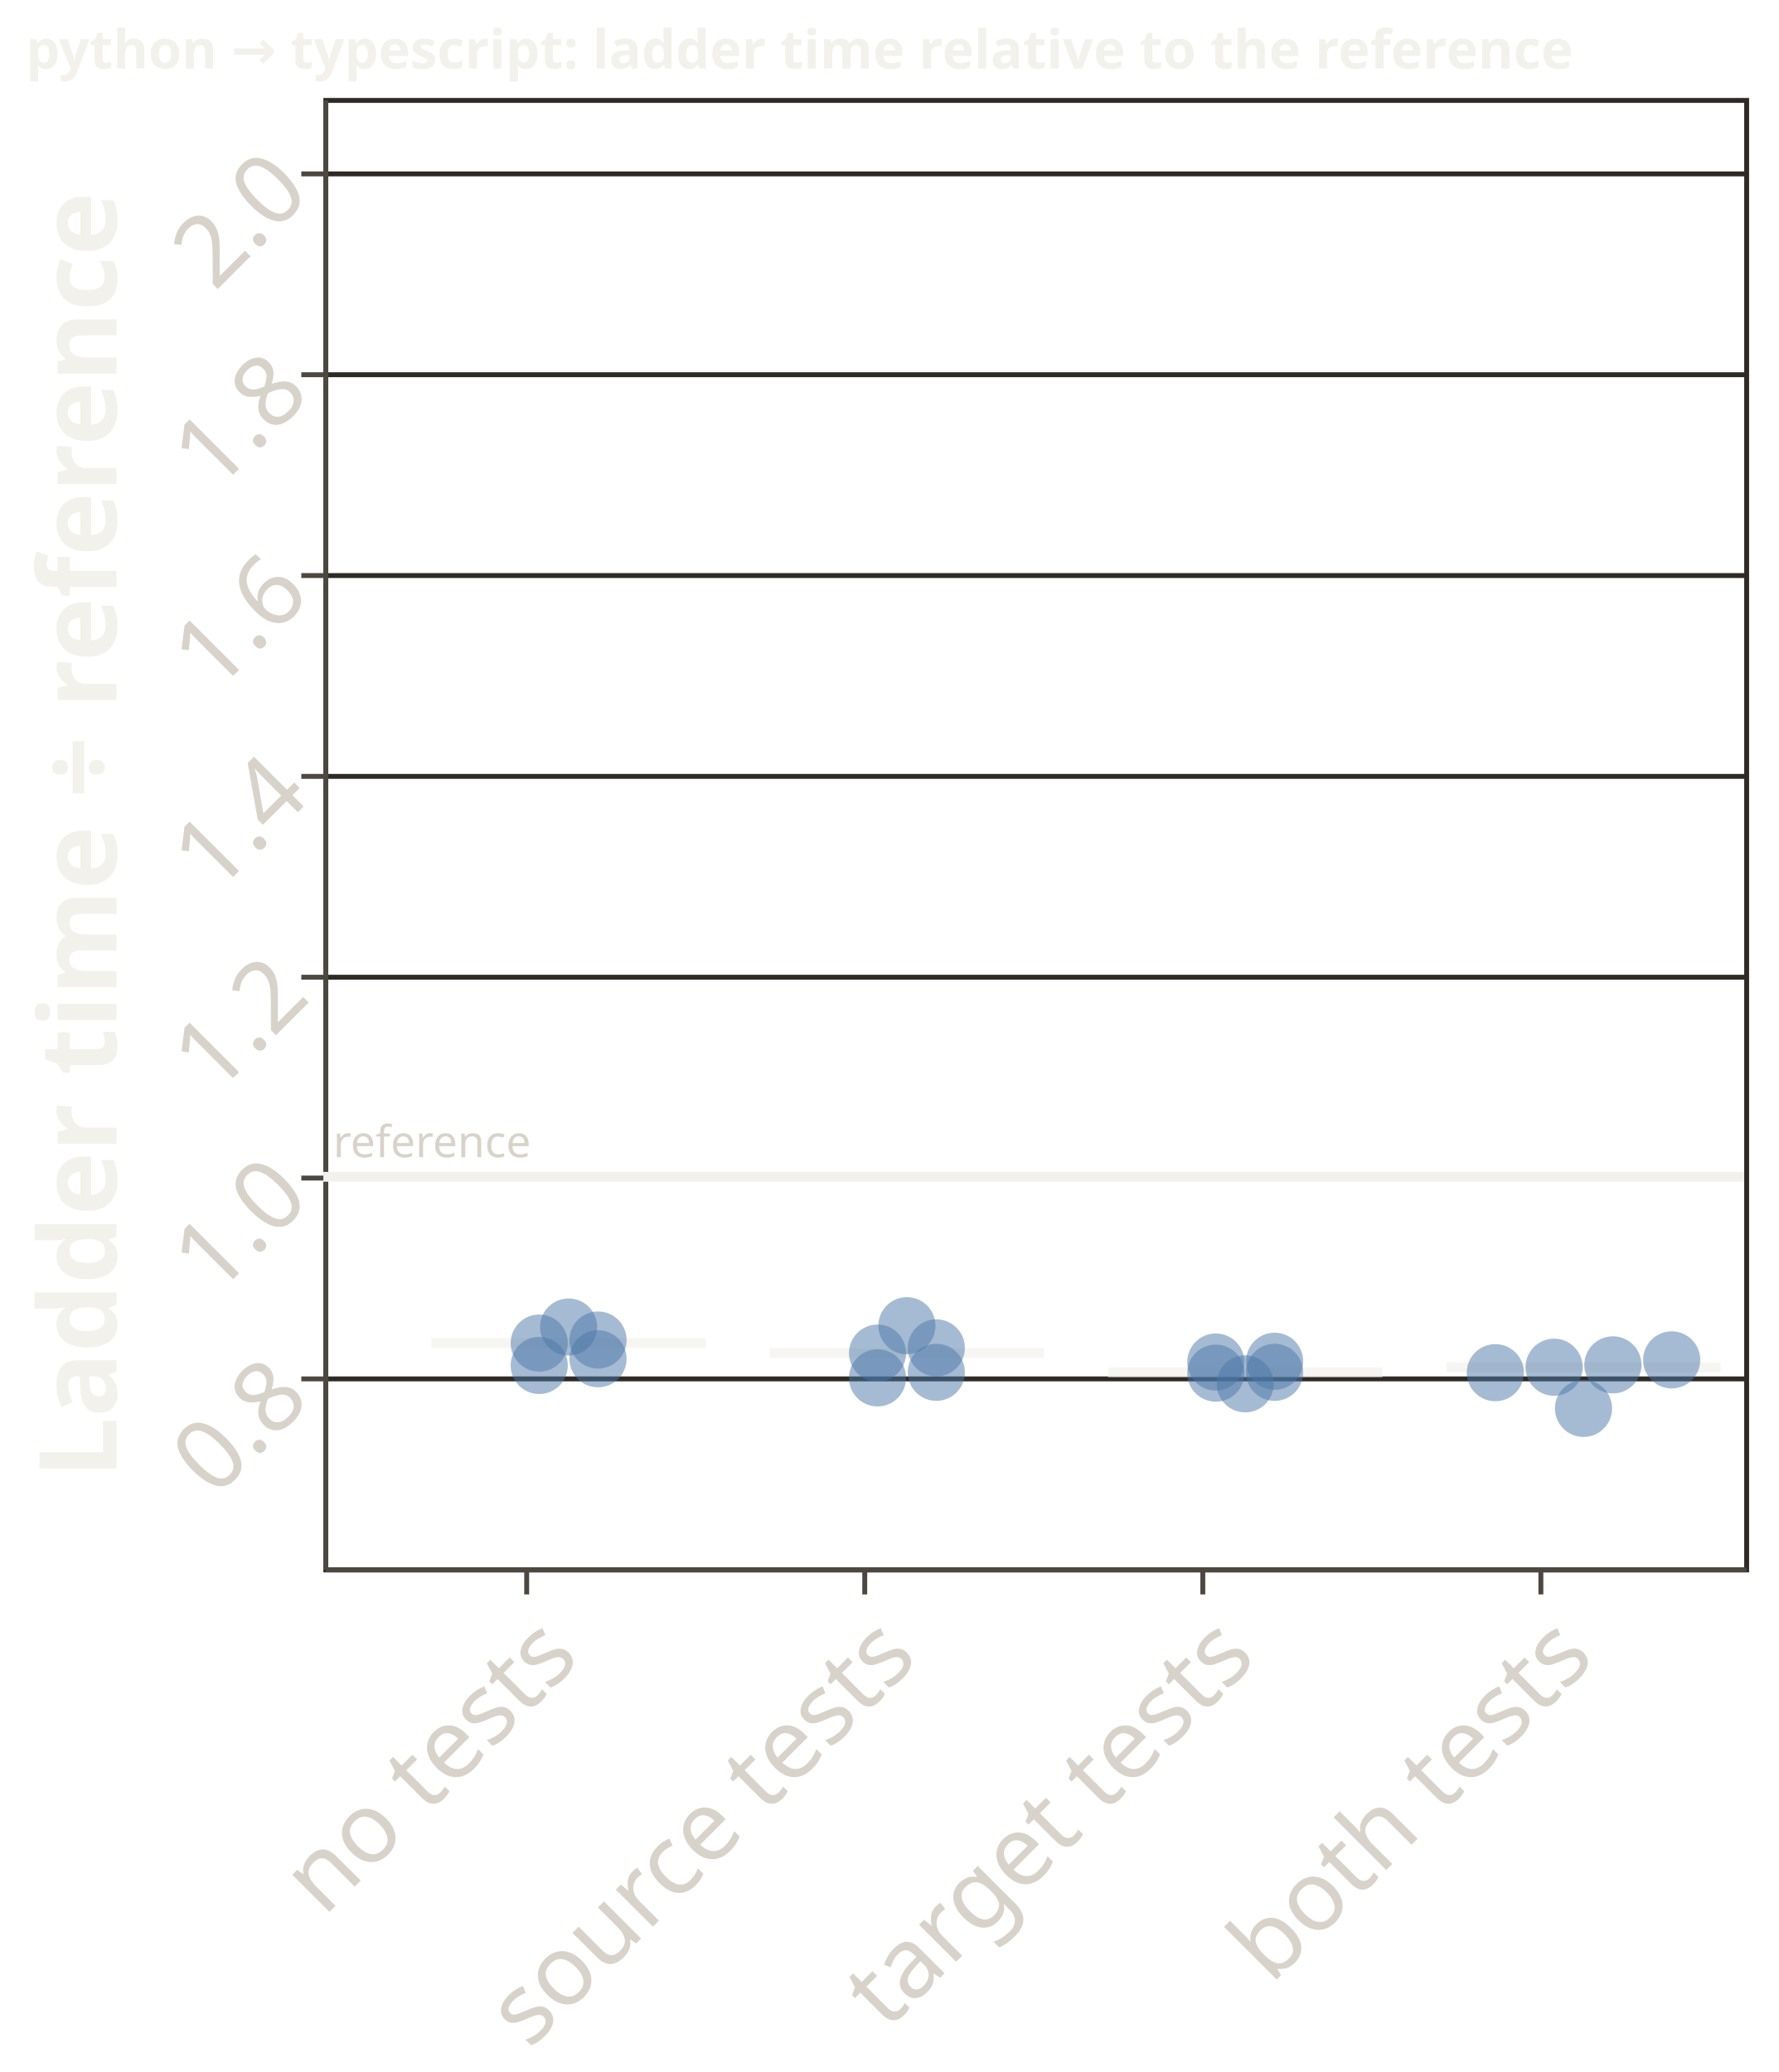
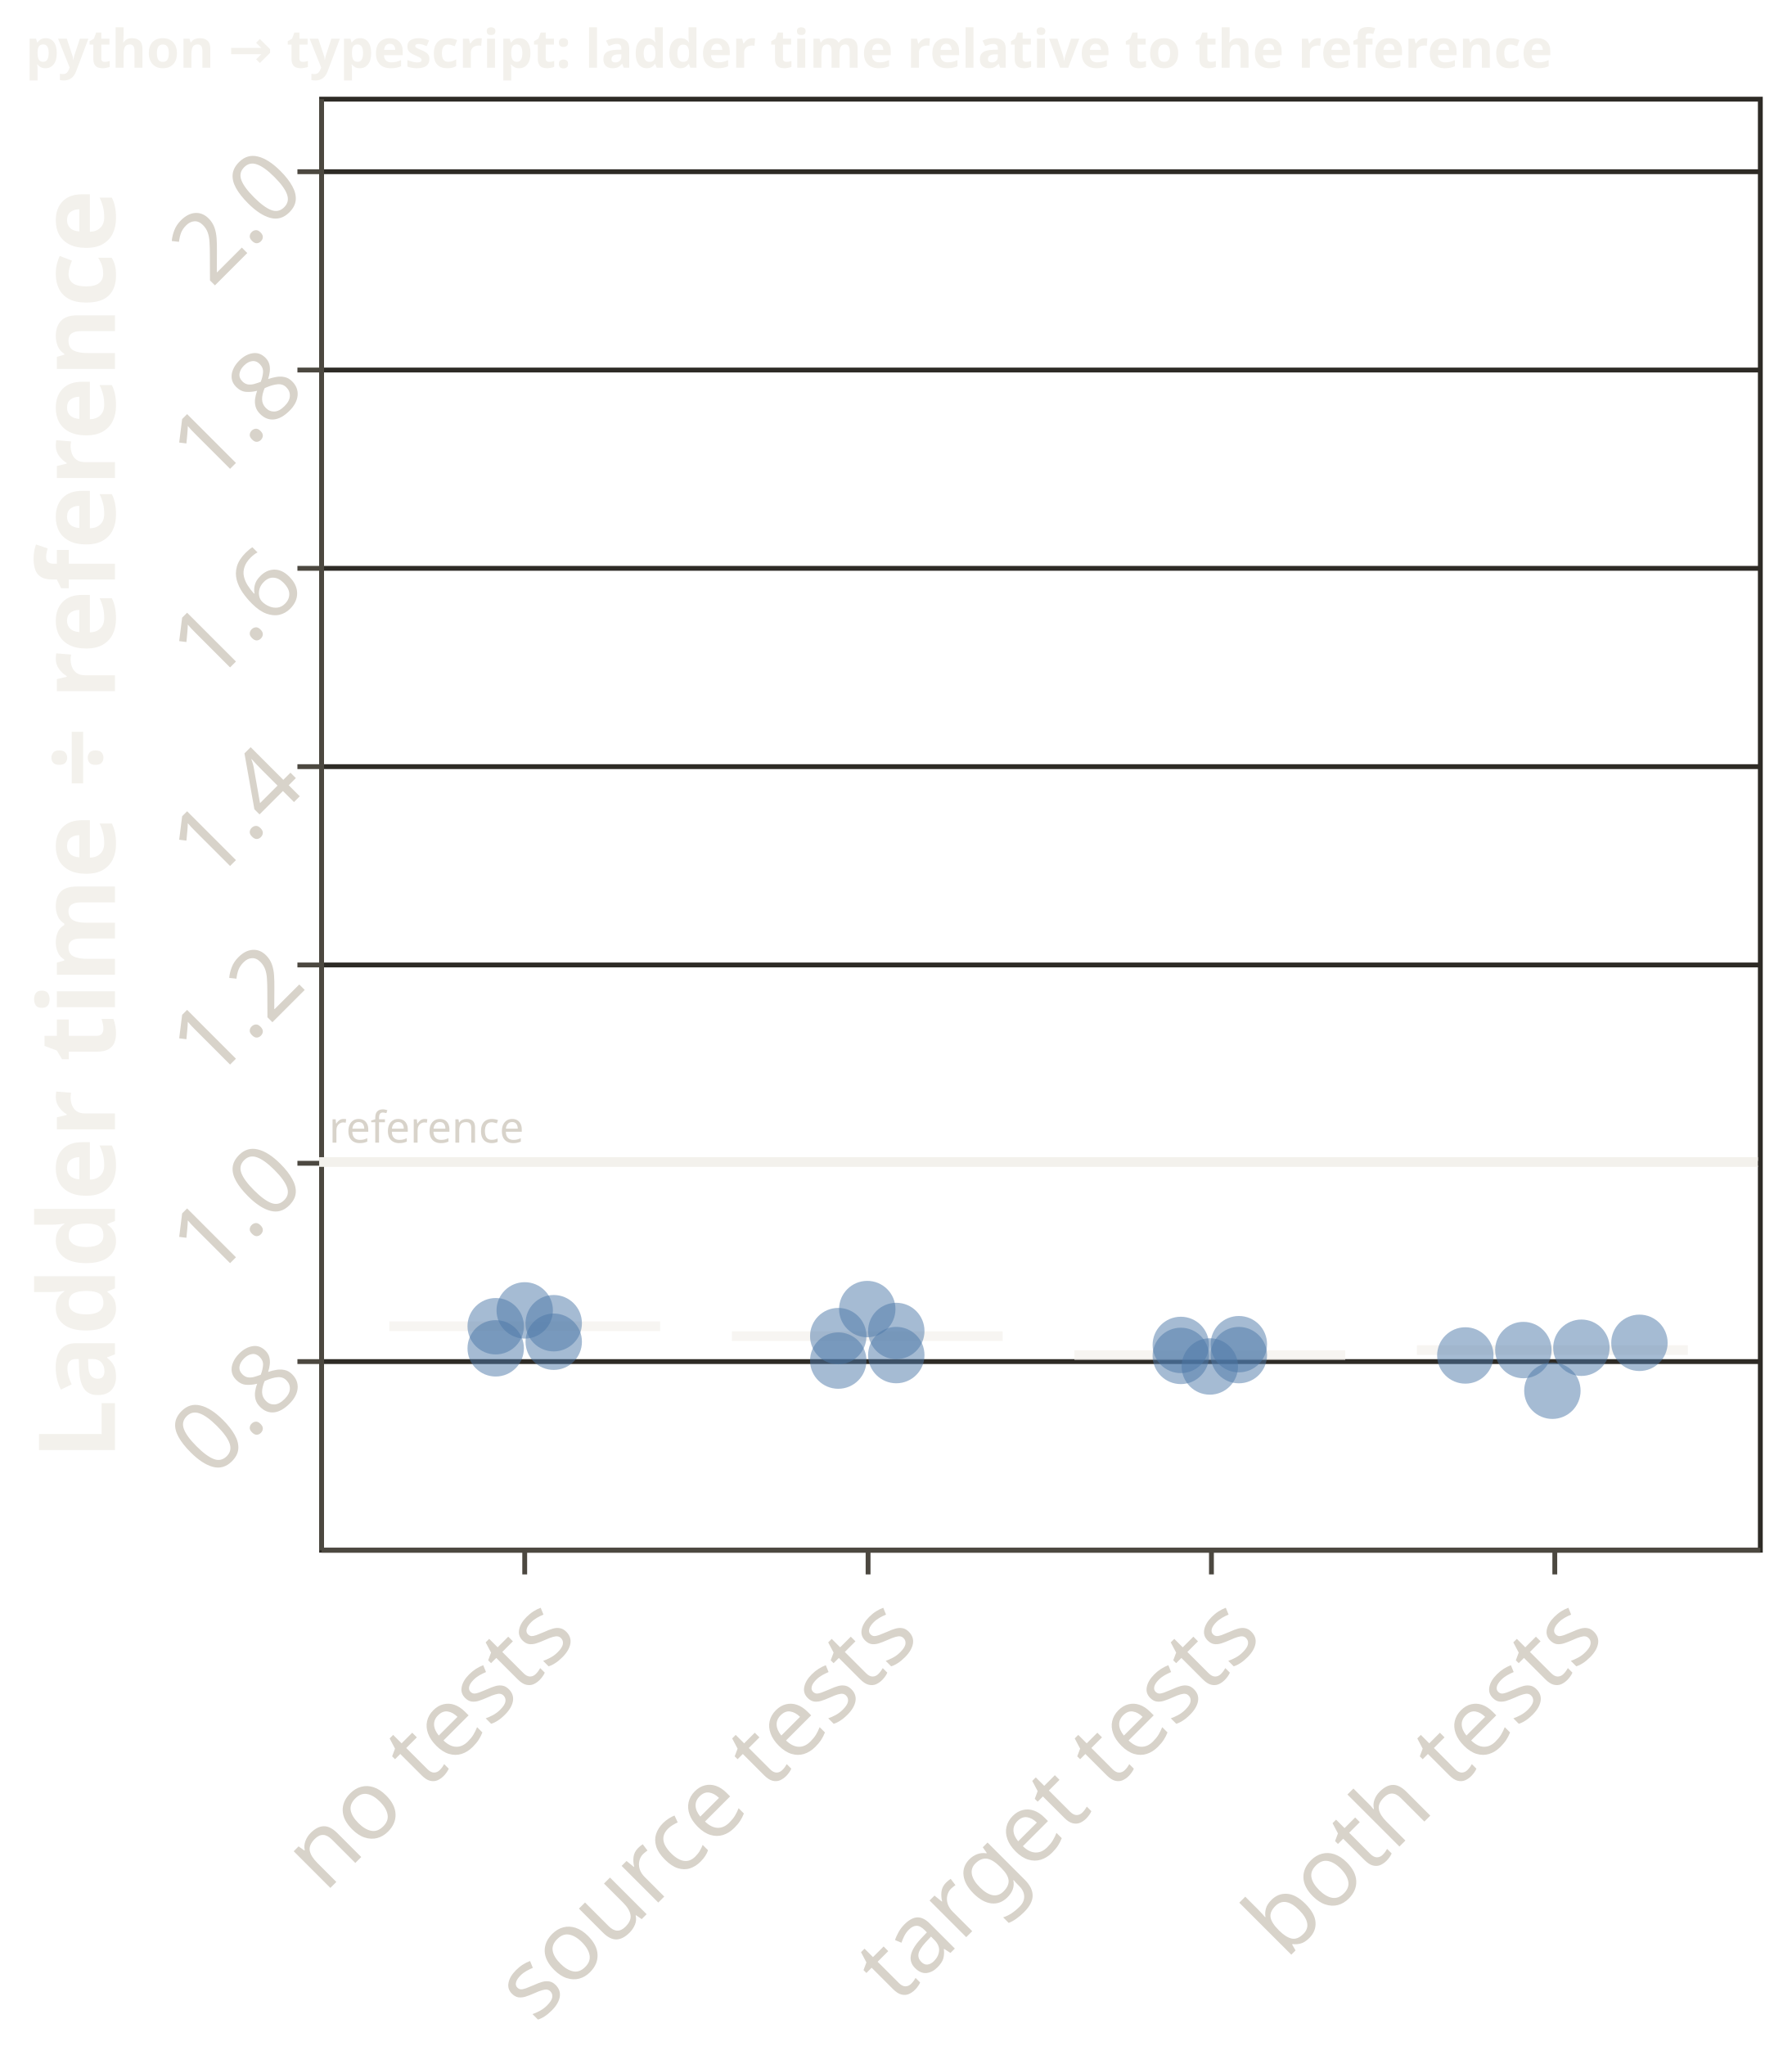
- <svg xmlns="http://www.w3.org/2000/svg" version="1.1" class="marks" width="363" height="423" viewBox="0 0 363 423">
+ <svg xmlns="http://www.w3.org/2000/svg" version="1.1" class="marks" width="370.5" height="423" viewBox="0 0 370.5 423">
  <g fill="none" stroke-miterlimit="10" transform="translate(66,20)">
    <g class="mark-group role-frame root" role="graphics-object" aria-roledescription="group mark container">
      <g transform="translate(0,0)">
-         <path class="background" aria-hidden="true" d="M0.5,0.5h290v300h-290Z" stroke="#2e2b26" />
+         <path class="background" aria-hidden="true" d="M0.5,0.5h297.5v300h-297.5Z" stroke="#2e2b26" />
        <g>
          <g class="mark-group role-axis" aria-hidden="true">
            <g transform="translate(0.5,0.5)">
              <path class="background" aria-hidden="true" d="M0,0h0v0h0Z" pointer-events="none" />
              <g>
                <g class="mark-rule role-axis-grid" pointer-events="none">
-                   <line transform="translate(0,261)" x2="290" y2="0" stroke="#2e2b26" stroke-width="1" opacity="1" />
-                   <line transform="translate(0,220)" x2="290" y2="0" stroke="#2e2b26" stroke-width="1" opacity="1" />
-                   <line transform="translate(0,179)" x2="290" y2="0" stroke="#2e2b26" stroke-width="1" opacity="1" />
-                   <line transform="translate(0,138)" x2="290" y2="0" stroke="#2e2b26" stroke-width="1" opacity="1" />
-                   <line transform="translate(0,97)" x2="290" y2="0" stroke="#2e2b26" stroke-width="1" opacity="1" />
-                   <line transform="translate(0,56)" x2="290" y2="0" stroke="#2e2b26" stroke-width="1" opacity="1" />
-                   <line transform="translate(0,15)" x2="290" y2="0" stroke="#2e2b26" stroke-width="1" opacity="1" />
+                   <line transform="translate(0,261)" x2="297.5" y2="0" stroke="#2e2b26" stroke-width="1" opacity="1" />
+                   <line transform="translate(0,220)" x2="297.5" y2="0" stroke="#2e2b26" stroke-width="1" opacity="1" />
+                   <line transform="translate(0,179)" x2="297.5" y2="0" stroke="#2e2b26" stroke-width="1" opacity="1" />
+                   <line transform="translate(0,138)" x2="297.5" y2="0" stroke="#2e2b26" stroke-width="1" opacity="1" />
+                   <line transform="translate(0,97)" x2="297.5" y2="0" stroke="#2e2b26" stroke-width="1" opacity="1" />
+                   <line transform="translate(0,56)" x2="297.5" y2="0" stroke="#2e2b26" stroke-width="1" opacity="1" />
+                   <line transform="translate(0,15)" x2="297.5" y2="0" stroke="#2e2b26" stroke-width="1" opacity="1" />
                </g>
              </g>
              <path class="foreground" aria-hidden="true" d="" pointer-events="none" display="none" />
            </g>
          </g>
          <g class="mark-group role-axis" role="graphics-symbol" aria-roledescription="axis" aria-label="X-axis for a discrete scale with 4 values: no tests, source tests, target tests, both tests">
            <g transform="translate(0.5,300.5)">
              <path class="background" aria-hidden="true" d="M0,0h0v0h0Z" pointer-events="none" />
              <g>
                <g class="mark-rule role-axis-tick" pointer-events="none">
-                   <line transform="translate(41,0)" x2="0" y2="5" stroke="#4c4840" stroke-width="1" opacity="1" />
-                   <line transform="translate(110,0)" x2="0" y2="5" stroke="#4c4840" stroke-width="1" opacity="1" />
-                   <line transform="translate(179,0)" x2="0" y2="5" stroke="#4c4840" stroke-width="1" opacity="1" />
-                   <line transform="translate(248,0)" x2="0" y2="5" stroke="#4c4840" stroke-width="1" opacity="1" />
+                   <line transform="translate(42,0)" x2="0" y2="5" stroke="#4c4840" stroke-width="1" opacity="1" />
+                   <line transform="translate(113,0)" x2="0" y2="5" stroke="#4c4840" stroke-width="1" opacity="1" />
+                   <line transform="translate(184,0)" x2="0" y2="5" stroke="#4c4840" stroke-width="1" opacity="1" />
+                   <line transform="translate(255,0)" x2="0" y2="5" stroke="#4c4840" stroke-width="1" opacity="1" />
                </g>
                <g class="mark-text role-axis-label" pointer-events="none">
-                   <text text-anchor="end" transform="translate(40.92857,7) rotate(-45) translate(0,16)" font-family="sans-serif" font-size="20px" fill="#d8d3ca" opacity="1">no tests</text>
-                   <text text-anchor="end" transform="translate(109.9762,7) rotate(-45) translate(0,16)" font-family="sans-serif" font-size="20px" fill="#d8d3ca" opacity="1">source tests</text>
-                   <text text-anchor="end" transform="translate(179.0238,7) rotate(-45) translate(0,16)" font-family="sans-serif" font-size="20px" fill="#d8d3ca" opacity="1">target tests</text>
-                   <text text-anchor="end" transform="translate(248.0714,7) rotate(-45) translate(0,16)" font-family="sans-serif" font-size="20px" fill="#d8d3ca" opacity="1">both tests</text>
+                   <text text-anchor="end" transform="translate(42,7) rotate(-45) translate(0,16)" font-family="sans-serif" font-size="20px" fill="#d8d3ca" opacity="1">no tests</text>
+                   <text text-anchor="end" transform="translate(112.8333,7) rotate(-45) translate(0,16)" font-family="sans-serif" font-size="20px" fill="#d8d3ca" opacity="1">source tests</text>
+                   <text text-anchor="end" transform="translate(183.6667,7) rotate(-45) translate(0,16)" font-family="sans-serif" font-size="20px" fill="#d8d3ca" opacity="1">target tests</text>
+                   <text text-anchor="end" transform="translate(254.5,7) rotate(-45) translate(0,16)" font-family="sans-serif" font-size="20px" fill="#d8d3ca" opacity="1">both tests</text>
                </g>
                <g class="mark-rule role-axis-domain" pointer-events="none">
-                   <line transform="translate(0,0)" x2="290" y2="0" stroke="#4c4840" stroke-width="1" opacity="1" />
+                   <line transform="translate(0,0)" x2="297.5" y2="0" stroke="#4c4840" stroke-width="1" opacity="1" />
                </g>
              </g>
              <path class="foreground" aria-hidden="true" d="" pointer-events="none" display="none" />
            </g>
          </g>
          <g class="mark-group role-axis" role="graphics-symbol" aria-roledescription="axis" aria-label="Y-axis titled 'Ladder time ÷ reference' for a linear scale with values from 0.6 to 2.1">
            <g transform="translate(0.5,0.5)">
              <path class="background" aria-hidden="true" d="M0,0h0v0h0Z" pointer-events="none" />
              <g>
                <g class="mark-rule role-axis-tick" pointer-events="none">
                  <line transform="translate(0,261)" x2="-5" y2="0" stroke="#4c4840" stroke-width="1" opacity="1" />
                  <line transform="translate(0,220)" x2="-5" y2="0" stroke="#4c4840" stroke-width="1" opacity="1" />
                  <line transform="translate(0,179)" x2="-5" y2="0" stroke="#4c4840" stroke-width="1" opacity="1" />
                  <line transform="translate(0,138)" x2="-5" y2="0" stroke="#4c4840" stroke-width="1" opacity="1" />
                  <line transform="translate(0,97)" x2="-5" y2="0" stroke="#4c4840" stroke-width="1" opacity="1" />
                  <line transform="translate(0,56)" x2="-5" y2="0" stroke="#4c4840" stroke-width="1" opacity="1" />
                  <line transform="translate(0,15)" x2="-5" y2="0" stroke="#4c4840" stroke-width="1" opacity="1" />
                </g>
                <g class="mark-text role-axis-label" pointer-events="none">
                  <text text-anchor="end" transform="translate(-7,261.2983) rotate(-45) translate(0,6)" font-family="sans-serif" font-size="20px" fill="#d8d3ca" opacity="1">0.8</text>
                  <text text-anchor="end" transform="translate(-7,220.2419) rotate(-45) translate(0,6)" font-family="sans-serif" font-size="20px" fill="#d8d3ca" opacity="1">1.0</text>
                  <text text-anchor="end" transform="translate(-7,179.1856) rotate(-45) translate(0,6)" font-family="sans-serif" font-size="20px" fill="#d8d3ca" opacity="1">1.2</text>
                  <text text-anchor="end" transform="translate(-7,138.1292) rotate(-45) translate(0,6)" font-family="sans-serif" font-size="20px" fill="#d8d3ca" opacity="1">1.4</text>
                  <text text-anchor="end" transform="translate(-7,97.07291) rotate(-45) translate(0,6)" font-family="sans-serif" font-size="20px" fill="#d8d3ca" opacity="1">1.6</text>
                  <text text-anchor="end" transform="translate(-7,56.01657) rotate(-45) translate(0,6)" font-family="sans-serif" font-size="20px" fill="#d8d3ca" opacity="1">1.8</text>
                  <text text-anchor="end" transform="translate(-7,14.96024) rotate(-45) translate(0,6)" font-family="sans-serif" font-size="20px" fill="#d8d3ca" opacity="1">2.0</text>
                </g>
                <g class="mark-rule role-axis-domain" pointer-events="none">
                  <line transform="translate(0,300)" x2="0" y2="-300" stroke="#4c4840" stroke-width="1" opacity="1" />
                </g>
                <g class="mark-text role-axis-title" pointer-events="none">
                  <text text-anchor="middle" transform="translate(-37.73057,150) rotate(-90) translate(0,-5)" font-family="sans-serif" font-size="22px" font-weight="bold" fill="#f3f1ec" opacity="1">Ladder time ÷ reference</text>
                </g>
              </g>
              <path class="foreground" aria-hidden="true" d="" pointer-events="none" display="none" />
            </g>
          </g>
          <g class="mark-rect role-mark layer_0_marks" role="graphics-object" aria-roledescription="rect mark container">
-             <path aria-label="condition: no tests; Ladder time ÷ reference: 0.834626370714; nudge: 0" role="graphics-symbol" aria-roledescription="tick" d="M22.06,253.19h56v2h-56Z" fill="#f3f1ec" opacity="0.7" />
-             <path aria-label="condition: source tests; Ladder time ÷ reference: 0.82465793272; nudge: 0" role="graphics-symbol" aria-roledescription="tick" d="M91.107,255.236h56v2h-56Z" fill="#f3f1ec" opacity="0.7" />
-             <path aria-label="condition: target tests; Ladder time ÷ reference: 0.805528176486; nudge: 0" role="graphics-symbol" aria-roledescription="tick" d="M160.155,259.163h56v2h-56Z" fill="#f3f1ec" opacity="0.7" />
-             <path aria-label="condition: both tests; Ladder time ÷ reference: 0.810622576314; nudge: 0" role="graphics-symbol" aria-roledescription="tick" d="M229.202,258.118h56v2h-56Z" fill="#f3f1ec" opacity="0.7" />
+             <path aria-label="condition: no tests; Ladder time ÷ reference: 0.834626370714; nudge: 0" role="graphics-symbol" aria-roledescription="tick" d="M14.5,253.19h56v2h-56Z" fill="#f3f1ec" opacity="0.7" />
+             <path aria-label="condition: source tests; Ladder time ÷ reference: 0.82465793272; nudge: 0" role="graphics-symbol" aria-roledescription="tick" d="M85.333,255.236h56v2h-56Z" fill="#f3f1ec" opacity="0.7" />
+             <path aria-label="condition: target tests; Ladder time ÷ reference: 0.805528176486; nudge: 0" role="graphics-symbol" aria-roledescription="tick" d="M156.167,259.163h56v2h-56Z" fill="#f3f1ec" opacity="0.7" />
+             <path aria-label="condition: both tests; Ladder time ÷ reference: 0.810622576314; nudge: 0" role="graphics-symbol" aria-roledescription="tick" d="M227,258.118h56v2h-56Z" fill="#f3f1ec" opacity="0.7" />
          </g>
          <g class="mark-symbol role-mark layer_1_marks" role="graphics-object" aria-roledescription="symbol mark container">
-             <path aria-label="condition: no tests; Ladder time ÷ reference: 0.850576222795; nudge: 0; run: 9a3e20fe; ladder time ÷ reference: 0.85; rungs completed: 19; total ms: 12,058.0" role="graphics-symbol" aria-roledescription="point" transform="translate(50.05952,250.9159)" d="M5.831,0A5.831,5.831,0,1,1,-5.831,0A5.831,5.831,0,1,1,5.831,0" fill="#4c78a8" stroke-width="2" opacity="0.5" />
-             <path aria-label="condition: no tests; Ladder time ÷ reference: 0.812378328088; nudge: −0.5; run: b96078c6; ladder time ÷ reference: 0.81; rungs completed: 19; total ms: 11,579.3" role="graphics-symbol" aria-roledescription="point" transform="translate(44.05952,258.7572)" d="M5.831,0A5.831,5.831,0,1,1,-5.831,0A5.831,5.831,0,1,1,5.831,0" fill="#4c78a8" stroke-width="2" opacity="0.5" />
-             <path aria-label="condition: no tests; Ladder time ÷ reference: 0.819020109681; nudge: 0.5; run: 31ac2789; ladder time ÷ reference: 0.82; rungs completed: 19; total ms: 11,841.7" role="graphics-symbol" aria-roledescription="point" transform="translate(56.05952,257.3938)" d="M5.831,0A5.831,5.831,0,1,1,-5.831,0A5.831,5.831,0,1,1,5.831,0" fill="#4c78a8" stroke-width="2" opacity="0.5" />
-             <path aria-label="condition: no tests; Ladder time ÷ reference: 0.834626370714; nudge: −0.5; run: 170b737d; ladder time ÷ reference: 0.83; rungs completed: 19; total ms: 11,684.0" role="graphics-symbol" aria-roledescription="point" transform="translate(44.05952,254.1901)" d="M5.831,0A5.831,5.831,0,1,1,-5.831,0A5.831,5.831,0,1,1,5.831,0" fill="#4c78a8" stroke-width="2" opacity="0.5" />
-             <path aria-label="condition: no tests; Ladder time ÷ reference: 0.837670640326; nudge: 0.5; run: 2643e4be; ladder time ÷ reference: 0.84; rungs completed: 19; total ms: 11,776.6" role="graphics-symbol" aria-roledescription="point" transform="translate(56.05952,253.5652)" d="M5.831,0A5.831,5.831,0,1,1,-5.831,0A5.831,5.831,0,1,1,5.831,0" fill="#4c78a8" stroke-width="2" opacity="0.5" />
-             <path aria-label="condition: source tests; Ladder time ÷ reference: 0.82983451203; nudge: 0.5; run: 273cf6b9; ladder time ÷ reference: 0.83; rungs completed: 19; total ms: 12,023.5" role="graphics-symbol" aria-roledescription="point" transform="translate(125.1071,255.1738)" d="M5.831,0A5.831,5.831,0,1,1,-5.831,0A5.831,5.831,0,1,1,5.831,0" fill="#4c78a8" stroke-width="2" opacity="0.5" />
-             <path aria-label="condition: source tests; Ladder time ÷ reference: 0.82465793272; nudge: −0.5; run: 19e0fe30; ladder time ÷ reference: 0.82; rungs completed: 19; total ms: 11,585.9" role="graphics-symbol" aria-roledescription="point" transform="translate(113.1071,256.2364)" d="M5.831,0A5.831,5.831,0,1,1,-5.831,0A5.831,5.831,0,1,1,5.831,0" fill="#4c78a8" stroke-width="2" opacity="0.5" />
-             <path aria-label="condition: source tests; Ladder time ÷ reference: 0.800020361171; nudge: −0.5; run: 4ee67ba2; ladder time ÷ reference: 0.80; rungs completed: 19; total ms: 11,632.9" role="graphics-symbol" aria-roledescription="point" transform="translate(113.1071,261.2941)" d="M5.831,0A5.831,5.831,0,1,1,-5.831,0A5.831,5.831,0,1,1,5.831,0" fill="#4c78a8" stroke-width="2" opacity="0.5" />
-             <path aria-label="condition: source tests; Ladder time ÷ reference: 0.851900119798; nudge: 0; run: 5b46f630; ladder time ÷ reference: 0.85; rungs completed: 19; total ms: 11,732.0" role="graphics-symbol" aria-roledescription="point" transform="translate(119.1071,250.6441)" d="M5.831,0A5.831,5.831,0,1,1,-5.831,0A5.831,5.831,0,1,1,5.831,0" fill="#4c78a8" stroke-width="2" opacity="0.5" />
-             <path aria-label="condition: source tests; Ladder time ÷ reference: 0.805564215457; nudge: 0.5; run: 280f3890; ladder time ÷ reference: 0.81; rungs completed: 19; total ms: 11,529.9" role="graphics-symbol" aria-roledescription="point" transform="translate(125.1071,260.156)" d="M5.831,0A5.831,5.831,0,1,1,-5.831,0A5.831,5.831,0,1,1,5.831,0" fill="#4c78a8" stroke-width="2" opacity="0.5" />
-             <path aria-label="condition: target tests; Ladder time ÷ reference: 0.815782075071; nudge: −0.5; run: a47a3057; ladder time ÷ reference: 0.82; rungs completed: 19; total ms: 11,844.1" role="graphics-symbol" aria-roledescription="point" transform="translate(182.1548,258.0585)" d="M5.831,0A5.831,5.831,0,1,1,-5.831,0A5.831,5.831,0,1,1,5.831,0" fill="#4c78a8" stroke-width="2" opacity="0.5" />
-             <path aria-label="condition: target tests; Ladder time ÷ reference: 0.816538790385; nudge: 0.5; run: e94dca40; ladder time ÷ reference: 0.82; rungs completed: 19; total ms: 11,521.4" role="graphics-symbol" aria-roledescription="point" transform="translate(194.1548,257.9031)" d="M5.831,0A5.831,5.831,0,1,1,-5.831,0A5.831,5.831,0,1,1,5.831,0" fill="#4c78a8" stroke-width="2" opacity="0.5" />
-             <path aria-label="condition: target tests; Ladder time ÷ reference: 0.804739411599; nudge: −0.5; run: 09b2c811; ladder time ÷ reference: 0.80; rungs completed: 19; total ms: 11,527.2" role="graphics-symbol" aria-roledescription="point" transform="translate(182.1548,260.3253)" d="M5.831,0A5.831,5.831,0,1,1,-5.831,0A5.831,5.831,0,1,1,5.831,0" fill="#4c78a8" stroke-width="2" opacity="0.5" />
-             <path aria-label="condition: target tests; Ladder time ÷ reference: 0.805528176486; nudge: 0.5; run: a7cd2ee9; ladder time ÷ reference: 0.81; rungs completed: 19; total ms: 11,421.2" role="graphics-symbol" aria-roledescription="point" transform="translate(194.1548,260.1634)" d="M5.831,0A5.831,5.831,0,1,1,-5.831,0A5.831,5.831,0,1,1,5.831,0" fill="#4c78a8" stroke-width="2" opacity="0.5" />
-             <path aria-label="condition: target tests; Ladder time ÷ reference: 0.794100727735; nudge: 0; run: 00b43b48; ladder time ÷ reference: 0.79; rungs completed: 19; total ms: 11,534.5" role="graphics-symbol" aria-roledescription="point" transform="translate(188.1548,262.5093)" d="M5.831,0A5.831,5.831,0,1,1,-5.831,0A5.831,5.831,0,1,1,5.831,0" fill="#4c78a8" stroke-width="2" opacity="0.5" />
-             <path aria-label="condition: both tests; Ladder time ÷ reference: 0.817910149497; nudge: 1.5; run: 1c28aa33; ladder time ÷ reference: 0.82; rungs completed: 19; total ms: 11,715.4" role="graphics-symbol" aria-roledescription="point" transform="translate(275.2024,257.6216)" d="M5.831,0A5.831,5.831,0,1,1,-5.831,0A5.831,5.831,0,1,1,5.831,0" fill="#4c78a8" stroke-width="2" opacity="0.5" />
-             <path aria-label="condition: both tests; Ladder time ÷ reference: 0.805185227535; nudge: −1.5; run: ffb57550; ladder time ÷ reference: 0.81; rungs completed: 19; total ms: 11,848.9" role="graphics-symbol" aria-roledescription="point" transform="translate(239.2024,260.2338)" d="M5.831,0A5.831,5.831,0,1,1,-5.831,0A5.831,5.831,0,1,1,5.831,0" fill="#4c78a8" stroke-width="2" opacity="0.5" />
-             <path aria-label="condition: both tests; Ladder time ÷ reference: 0.769659208055; nudge: 0; run: 5982b634; ladder time ÷ reference: 0.77; rungs completed: 19; total ms: 11,497.4" role="graphics-symbol" aria-roledescription="point" transform="translate(257.2024,267.5267)" d="M5.831,0A5.831,5.831,0,1,1,-5.831,0A5.831,5.831,0,1,1,5.831,0" fill="#4c78a8" stroke-width="2" opacity="0.5" />
-             <path aria-label="condition: both tests; Ladder time ÷ reference: 0.810622576314; nudge: −0.5; run: 4ff7cdec; ladder time ÷ reference: 0.81; rungs completed: 19; total ms: 11,909.6" role="graphics-symbol" aria-roledescription="point" transform="translate(251.2024,259.1176)" d="M5.831,0A5.831,5.831,0,1,1,-5.831,0A5.831,5.831,0,1,1,5.831,0" fill="#4c78a8" stroke-width="2" opacity="0.5" />
-             <path aria-label="condition: both tests; Ladder time ÷ reference: 0.812958505122; nudge: 0.5; run: 62b61540; ladder time ÷ reference: 0.81; rungs completed: 19; total ms: 12,162.6" role="graphics-symbol" aria-roledescription="point" transform="translate(263.2024,258.6381)" d="M5.831,0A5.831,5.831,0,1,1,-5.831,0A5.831,5.831,0,1,1,5.831,0" fill="#4c78a8" stroke-width="2" opacity="0.5" />
+             <path aria-label="condition: no tests; Ladder time ÷ reference: 0.850576222795; nudge: 0; run: 9a3e20fe; ladder time ÷ reference: 0.85; rungs completed: 19; total ms: 12,058.0" role="graphics-symbol" aria-roledescription="point" transform="translate(42.5,250.9159)" d="M5.831,0A5.831,5.831,0,1,1,-5.831,0A5.831,5.831,0,1,1,5.831,0" fill="#4c78a8" stroke-width="2" opacity="0.5" />
+             <path aria-label="condition: no tests; Ladder time ÷ reference: 0.812378328088; nudge: −0.5; run: b96078c6; ladder time ÷ reference: 0.81; rungs completed: 19; total ms: 11,579.3" role="graphics-symbol" aria-roledescription="point" transform="translate(36.5,258.7572)" d="M5.831,0A5.831,5.831,0,1,1,-5.831,0A5.831,5.831,0,1,1,5.831,0" fill="#4c78a8" stroke-width="2" opacity="0.5" />
+             <path aria-label="condition: no tests; Ladder time ÷ reference: 0.819020109681; nudge: 0.5; run: 31ac2789; ladder time ÷ reference: 0.82; rungs completed: 19; total ms: 11,841.7" role="graphics-symbol" aria-roledescription="point" transform="translate(48.5,257.3938)" d="M5.831,0A5.831,5.831,0,1,1,-5.831,0A5.831,5.831,0,1,1,5.831,0" fill="#4c78a8" stroke-width="2" opacity="0.5" />
+             <path aria-label="condition: no tests; Ladder time ÷ reference: 0.834626370714; nudge: −0.5; run: 170b737d; ladder time ÷ reference: 0.83; rungs completed: 19; total ms: 11,684.0" role="graphics-symbol" aria-roledescription="point" transform="translate(36.5,254.1901)" d="M5.831,0A5.831,5.831,0,1,1,-5.831,0A5.831,5.831,0,1,1,5.831,0" fill="#4c78a8" stroke-width="2" opacity="0.5" />
+             <path aria-label="condition: no tests; Ladder time ÷ reference: 0.837670640326; nudge: 0.5; run: 2643e4be; ladder time ÷ reference: 0.84; rungs completed: 19; total ms: 11,776.6" role="graphics-symbol" aria-roledescription="point" transform="translate(48.5,253.5652)" d="M5.831,0A5.831,5.831,0,1,1,-5.831,0A5.831,5.831,0,1,1,5.831,0" fill="#4c78a8" stroke-width="2" opacity="0.5" />
+             <path aria-label="condition: source tests; Ladder time ÷ reference: 0.82983451203; nudge: 0.5; run: 273cf6b9; ladder time ÷ reference: 0.83; rungs completed: 19; total ms: 12,023.5" role="graphics-symbol" aria-roledescription="point" transform="translate(119.3333,255.1738)" d="M5.831,0A5.831,5.831,0,1,1,-5.831,0A5.831,5.831,0,1,1,5.831,0" fill="#4c78a8" stroke-width="2" opacity="0.5" />
+             <path aria-label="condition: source tests; Ladder time ÷ reference: 0.82465793272; nudge: −0.5; run: 19e0fe30; ladder time ÷ reference: 0.82; rungs completed: 19; total ms: 11,585.9" role="graphics-symbol" aria-roledescription="point" transform="translate(107.3333,256.2364)" d="M5.831,0A5.831,5.831,0,1,1,-5.831,0A5.831,5.831,0,1,1,5.831,0" fill="#4c78a8" stroke-width="2" opacity="0.5" />
+             <path aria-label="condition: source tests; Ladder time ÷ reference: 0.800020361171; nudge: −0.5; run: 4ee67ba2; ladder time ÷ reference: 0.80; rungs completed: 19; total ms: 11,632.9" role="graphics-symbol" aria-roledescription="point" transform="translate(107.3333,261.2941)" d="M5.831,0A5.831,5.831,0,1,1,-5.831,0A5.831,5.831,0,1,1,5.831,0" fill="#4c78a8" stroke-width="2" opacity="0.5" />
+             <path aria-label="condition: source tests; Ladder time ÷ reference: 0.851900119798; nudge: 0; run: 5b46f630; ladder time ÷ reference: 0.85; rungs completed: 19; total ms: 11,732.0" role="graphics-symbol" aria-roledescription="point" transform="translate(113.3333,250.6441)" d="M5.831,0A5.831,5.831,0,1,1,-5.831,0A5.831,5.831,0,1,1,5.831,0" fill="#4c78a8" stroke-width="2" opacity="0.5" />
+             <path aria-label="condition: source tests; Ladder time ÷ reference: 0.805564215457; nudge: 0.5; run: 280f3890; ladder time ÷ reference: 0.81; rungs completed: 19; total ms: 11,529.9" role="graphics-symbol" aria-roledescription="point" transform="translate(119.3333,260.156)" d="M5.831,0A5.831,5.831,0,1,1,-5.831,0A5.831,5.831,0,1,1,5.831,0" fill="#4c78a8" stroke-width="2" opacity="0.5" />
+             <path aria-label="condition: target tests; Ladder time ÷ reference: 0.815782075071; nudge: −0.5; run: a47a3057; ladder time ÷ reference: 0.82; rungs completed: 19; total ms: 11,844.1" role="graphics-symbol" aria-roledescription="point" transform="translate(178.1667,258.0585)" d="M5.831,0A5.831,5.831,0,1,1,-5.831,0A5.831,5.831,0,1,1,5.831,0" fill="#4c78a8" stroke-width="2" opacity="0.5" />
+             <path aria-label="condition: target tests; Ladder time ÷ reference: 0.816538790385; nudge: 0.5; run: e94dca40; ladder time ÷ reference: 0.82; rungs completed: 19; total ms: 11,521.4" role="graphics-symbol" aria-roledescription="point" transform="translate(190.1667,257.9031)" d="M5.831,0A5.831,5.831,0,1,1,-5.831,0A5.831,5.831,0,1,1,5.831,0" fill="#4c78a8" stroke-width="2" opacity="0.5" />
+             <path aria-label="condition: target tests; Ladder time ÷ reference: 0.804739411599; nudge: −0.5; run: 09b2c811; ladder time ÷ reference: 0.80; rungs completed: 19; total ms: 11,527.2" role="graphics-symbol" aria-roledescription="point" transform="translate(178.1667,260.3253)" d="M5.831,0A5.831,5.831,0,1,1,-5.831,0A5.831,5.831,0,1,1,5.831,0" fill="#4c78a8" stroke-width="2" opacity="0.5" />
+             <path aria-label="condition: target tests; Ladder time ÷ reference: 0.805528176486; nudge: 0.5; run: a7cd2ee9; ladder time ÷ reference: 0.81; rungs completed: 19; total ms: 11,421.2" role="graphics-symbol" aria-roledescription="point" transform="translate(190.1667,260.1634)" d="M5.831,0A5.831,5.831,0,1,1,-5.831,0A5.831,5.831,0,1,1,5.831,0" fill="#4c78a8" stroke-width="2" opacity="0.5" />
+             <path aria-label="condition: target tests; Ladder time ÷ reference: 0.794100727735; nudge: 0; run: 00b43b48; ladder time ÷ reference: 0.79; rungs completed: 19; total ms: 11,534.5" role="graphics-symbol" aria-roledescription="point" transform="translate(184.1667,262.5093)" d="M5.831,0A5.831,5.831,0,1,1,-5.831,0A5.831,5.831,0,1,1,5.831,0" fill="#4c78a8" stroke-width="2" opacity="0.5" />
+             <path aria-label="condition: both tests; Ladder time ÷ reference: 0.817910149497; nudge: 1.5; run: 1c28aa33; ladder time ÷ reference: 0.82; rungs completed: 19; total ms: 11,715.4" role="graphics-symbol" aria-roledescription="point" transform="translate(273,257.6216)" d="M5.831,0A5.831,5.831,0,1,1,-5.831,0A5.831,5.831,0,1,1,5.831,0" fill="#4c78a8" stroke-width="2" opacity="0.5" />
+             <path aria-label="condition: both tests; Ladder time ÷ reference: 0.805185227535; nudge: −1.5; run: ffb57550; ladder time ÷ reference: 0.81; rungs completed: 19; total ms: 11,848.9" role="graphics-symbol" aria-roledescription="point" transform="translate(237,260.2338)" d="M5.831,0A5.831,5.831,0,1,1,-5.831,0A5.831,5.831,0,1,1,5.831,0" fill="#4c78a8" stroke-width="2" opacity="0.5" />
+             <path aria-label="condition: both tests; Ladder time ÷ reference: 0.769659208055; nudge: 0; run: 5982b634; ladder time ÷ reference: 0.77; rungs completed: 19; total ms: 11,497.4" role="graphics-symbol" aria-roledescription="point" transform="translate(255,267.5267)" d="M5.831,0A5.831,5.831,0,1,1,-5.831,0A5.831,5.831,0,1,1,5.831,0" fill="#4c78a8" stroke-width="2" opacity="0.5" />
+             <path aria-label="condition: both tests; Ladder time ÷ reference: 0.810622576314; nudge: −0.5; run: 4ff7cdec; ladder time ÷ reference: 0.81; rungs completed: 19; total ms: 11,909.6" role="graphics-symbol" aria-roledescription="point" transform="translate(249,259.1176)" d="M5.831,0A5.831,5.831,0,1,1,-5.831,0A5.831,5.831,0,1,1,5.831,0" fill="#4c78a8" stroke-width="2" opacity="0.5" />
+             <path aria-label="condition: both tests; Ladder time ÷ reference: 0.812958505122; nudge: 0.5; run: 62b61540; ladder time ÷ reference: 0.81; rungs completed: 19; total ms: 12,162.6" role="graphics-symbol" aria-roledescription="point" transform="translate(261,258.6381)" d="M5.831,0A5.831,5.831,0,1,1,-5.831,0A5.831,5.831,0,1,1,5.831,0" fill="#4c78a8" stroke-width="2" opacity="0.5" />
          </g>
          <g class="mark-rule role-mark layer_2_marks" role="graphics-object" aria-roledescription="rule mark container">
-             <line aria-label="Ladder time ÷ reference: 1" role="graphics-symbol" aria-roledescription="rule mark" transform="translate(290,220.2419)" x2="-290" y2="0" stroke="#f3f1ec" stroke-width="2" />
+             <line aria-label="Ladder time ÷ reference: 1" role="graphics-symbol" aria-roledescription="rule mark" transform="translate(297.5,220.2419)" x2="-297.5" y2="0" stroke="#f3f1ec" stroke-width="2" />
          </g>
          <g class="mark-text role-mark layer_3_marks" role="graphics-object" aria-roledescription="text mark container">
            <text aria-label="Ladder time ÷ reference: 1; label: reference" role="graphics-symbol" aria-roledescription="text mark" text-anchor="start" transform="translate(2,216.2419)" font-family="sans-serif" font-size="9px" fill="#d8d3ca">reference</text>
          </g>
          <g class="mark-group role-title">
            <g transform="translate(-60.73057,-15)">
              <path class="background" aria-hidden="true" d="M0,0h0v0h0Z" pointer-events="none" />
              <g>
                <g class="mark-text role-title-text" role="graphics-symbol" aria-roledescription="title" aria-label="Title text 'python → typescript: ladder time relative to the reference'" pointer-events="none">
                  <text text-anchor="start" transform="translate(0,9)" font-family="sans-serif" font-size="11px" font-weight="bold" fill="#f3f1ec" opacity="1">python → typescript: ladder time relative to the reference</text>
                </g>
              </g>
              <path class="foreground" aria-hidden="true" d="" pointer-events="none" display="none" />
            </g>
          </g>
        </g>
        <path class="foreground" aria-hidden="true" d="" display="none" />
      </g>
    </g>
  </g>
</svg>
